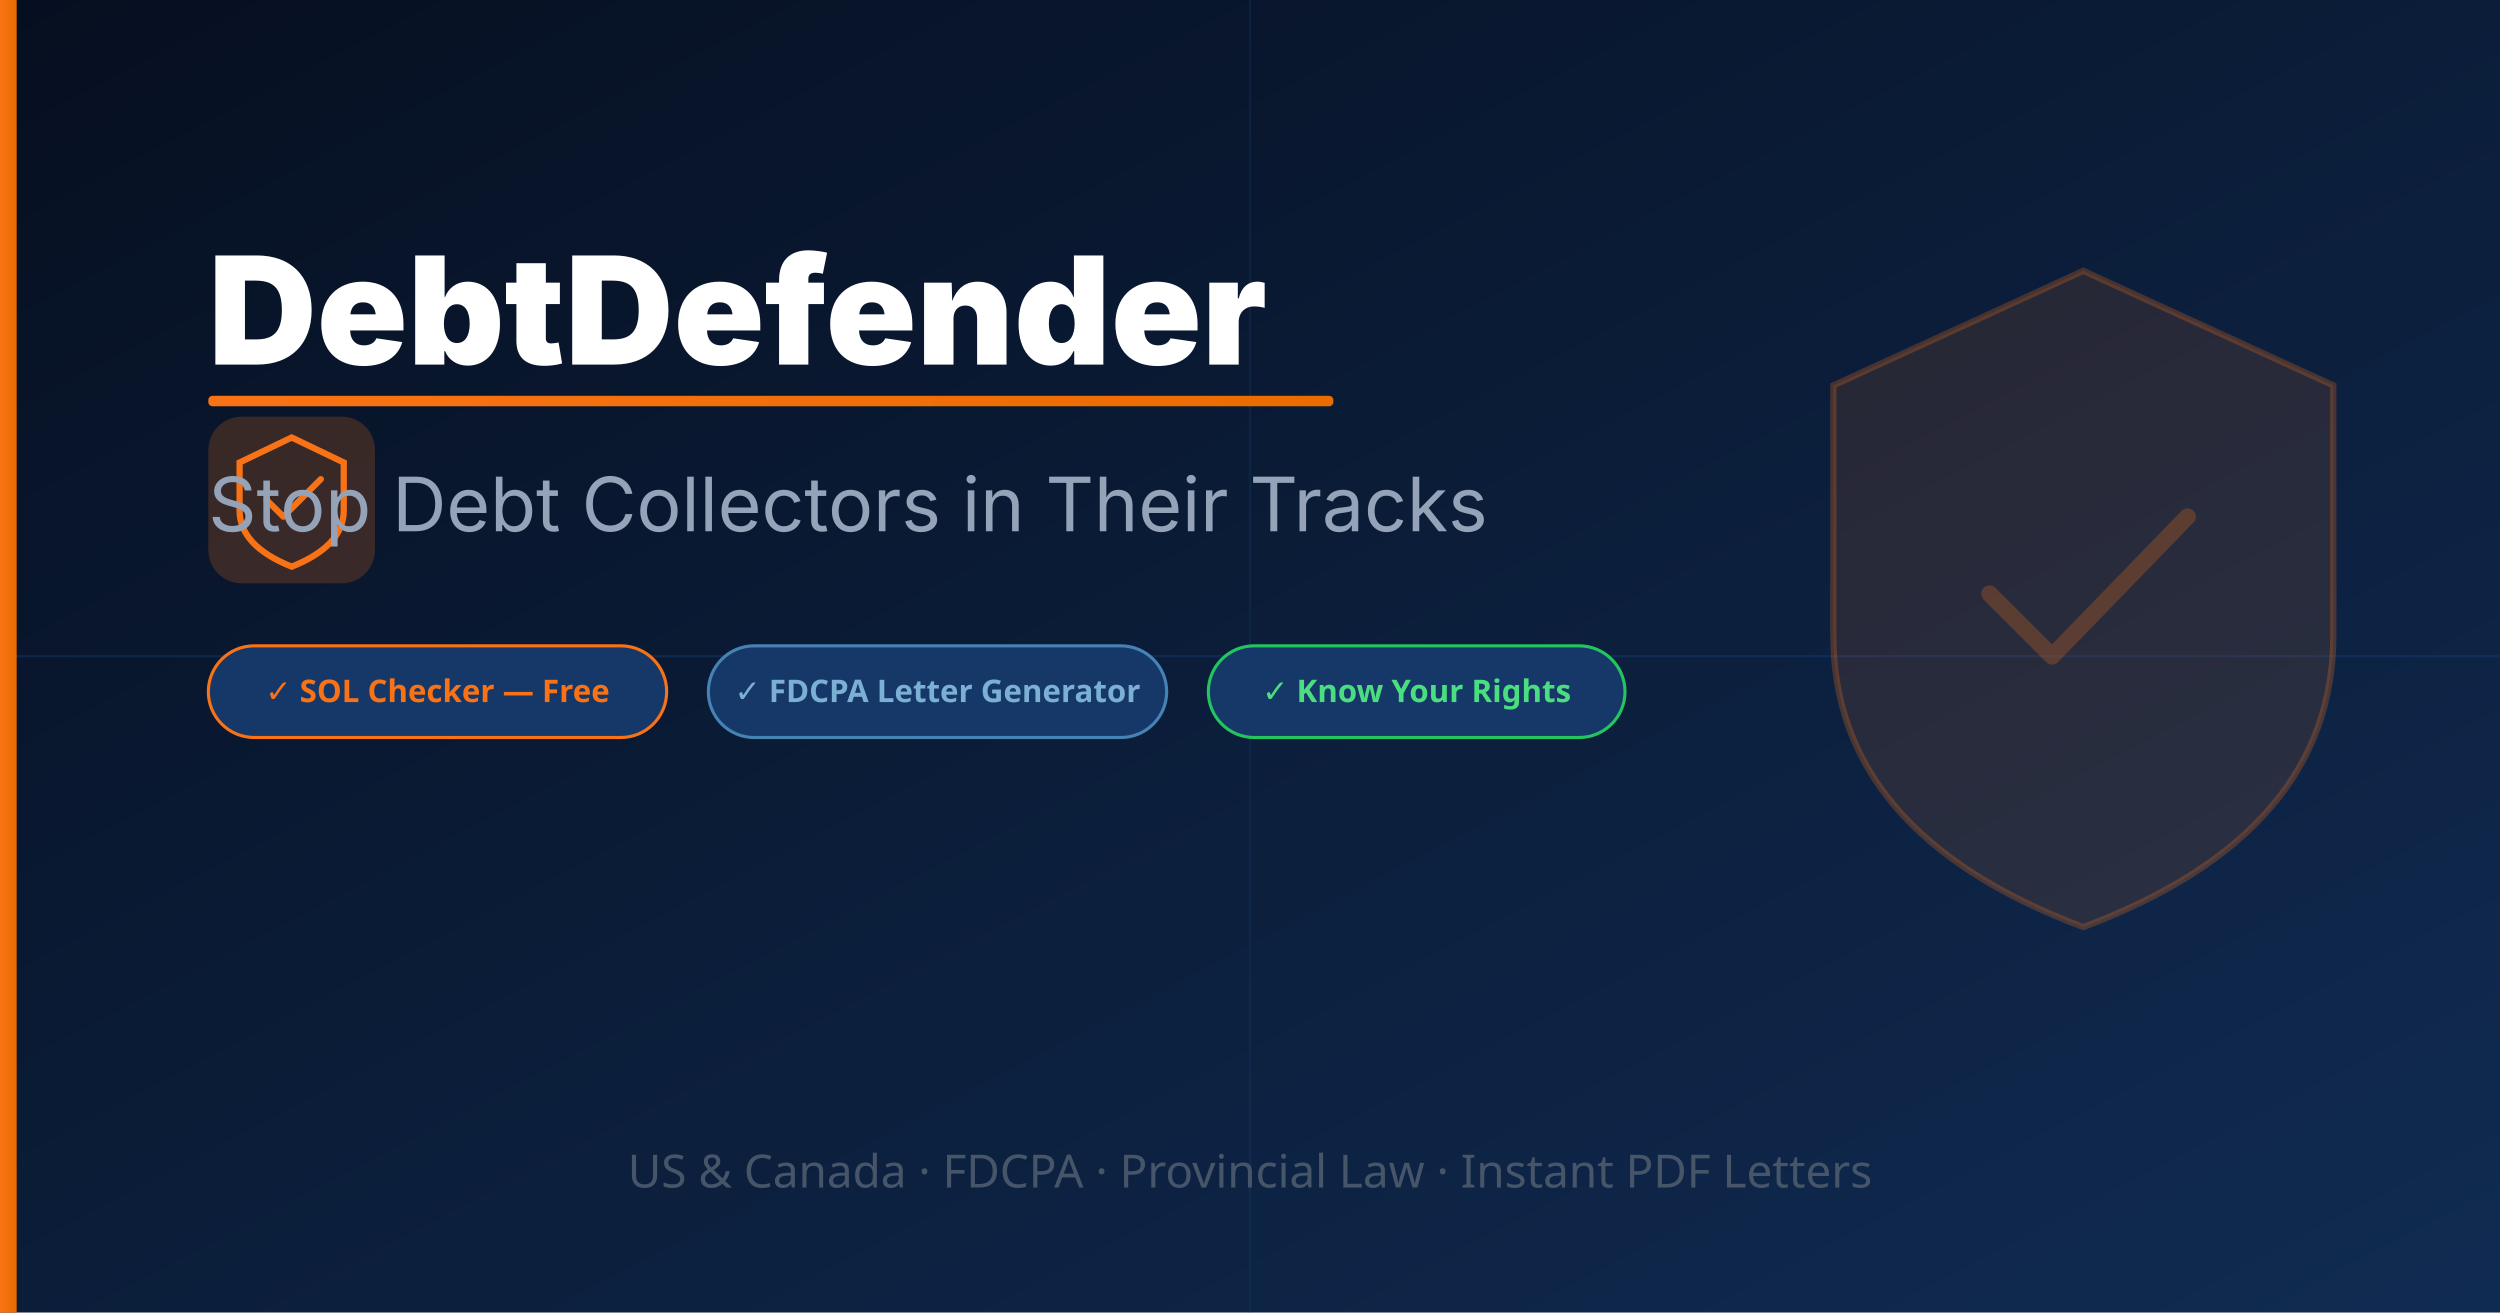
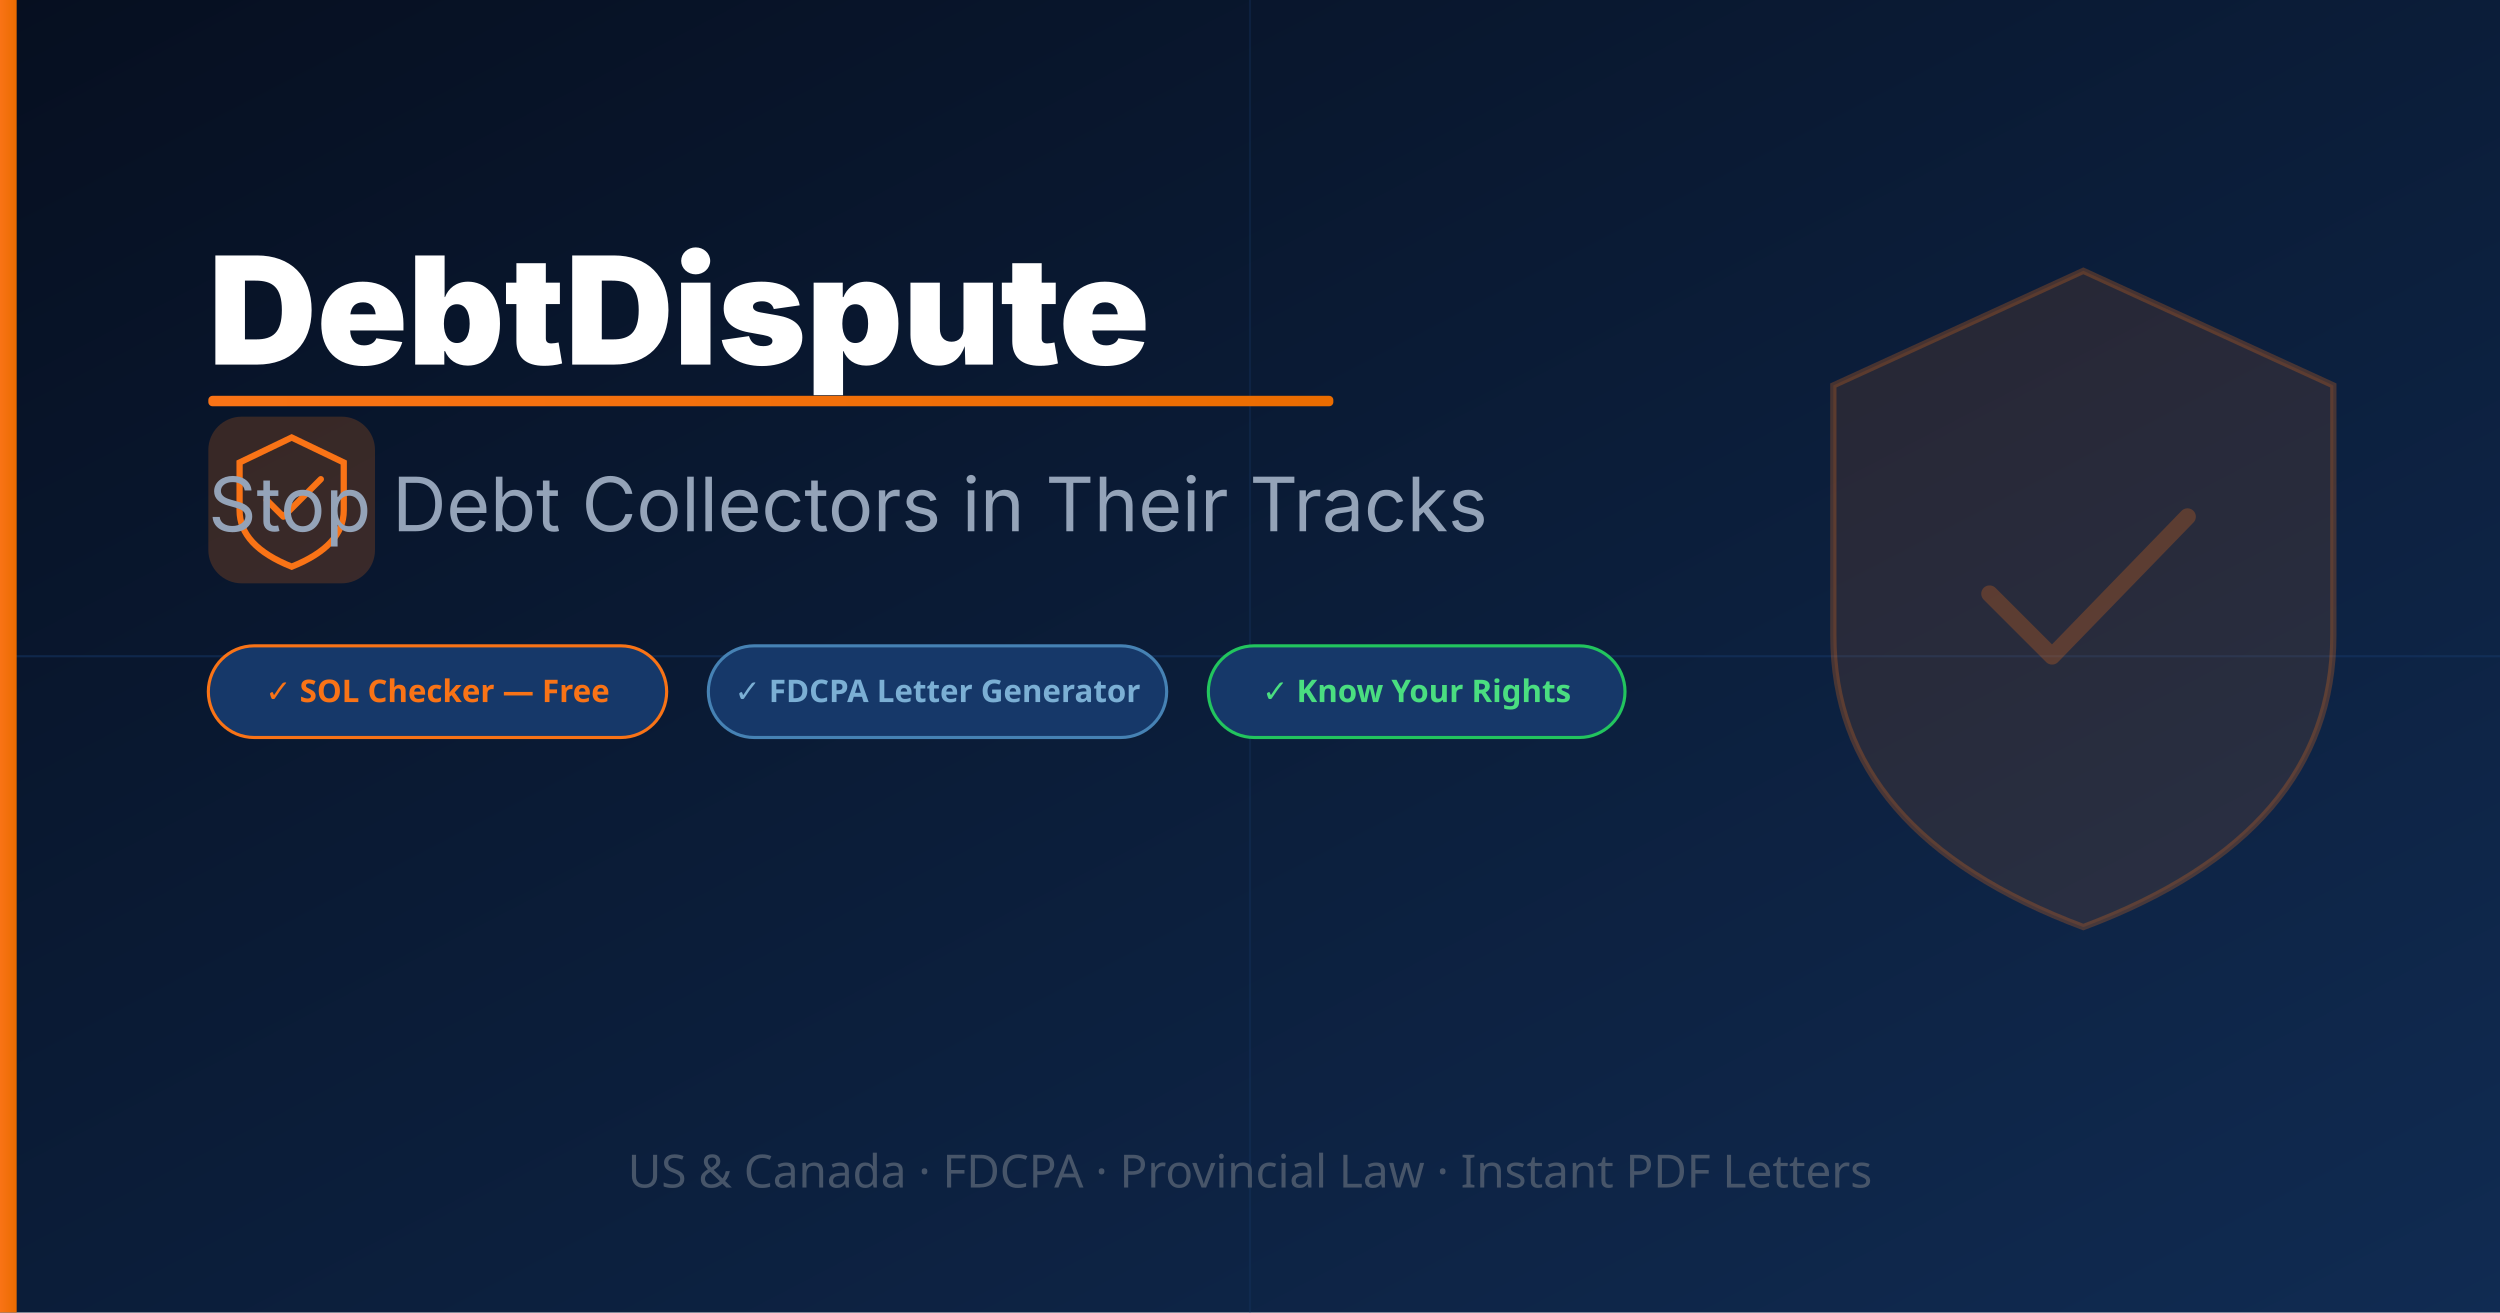
<svg xmlns="http://www.w3.org/2000/svg" width="1200" height="630" viewBox="0 0 1200 630">
  <defs>
    <linearGradient id="bg" x1="0%" y1="0%" x2="100%" y2="100%">
      <stop offset="0%" style="stop-color:#060f20" />
      <stop offset="100%" style="stop-color:#102b52" />
    </linearGradient>
    <linearGradient id="accent" x1="0%" y1="0%" x2="100%" y2="0%">
      <stop offset="0%" style="stop-color:#f97316" />
      <stop offset="100%" style="stop-color:#ea6c00" />
    </linearGradient>
  </defs>
  <rect width="1200" height="630" fill="url(#bg)" />
  <line x1="0" y1="315" x2="1200" y2="315" stroke="#163869" stroke-width="1" opacity="0.5" />
  <line x1="600" y1="0" x2="600" y2="630" stroke="#163869" stroke-width="1" opacity="0.3" />
  <rect x="0" y="0" width="8" height="630" fill="url(#accent)" />
  <g transform="translate(100, 200)">
    <rect x="0" y="0" width="80" height="80" rx="16" fill="#f97316" opacity="0.2" />
    <path d="M40 10 L65 22 L65 45 Q65 62 40 72 Q15 62 15 45 L15 22 Z" fill="none" stroke="#f97316" stroke-width="3" />
    <path d="M28 40 L36 48 L54 30" stroke="#f97316" stroke-width="3" stroke-linecap="round" stroke-linejoin="round" fill="none" />
  </g>
-   <text x="100" y="175" font-family="system-ui, -apple-system, sans-serif" font-size="72" font-weight="900" fill="white">DebtDefender</text>
+   <text x="100" y="175" font-family="system-ui, -apple-system, sans-serif" font-size="72" font-weight="900" fill="white">DebtDispute</text>
  <rect x="100" y="190" width="540" height="5" rx="2" fill="url(#accent)" />
  <text x="100" y="255" font-family="system-ui, -apple-system, sans-serif" font-size="36" font-weight="400" fill="#94a3b8">Stop Debt Collectors in Their Tracks</text>
  <g transform="translate(100, 310)">
    <rect x="0" y="0" width="220" height="44" rx="22" fill="#163869" stroke="#f97316" stroke-width="1.5" />
    <text x="110" y="27" text-anchor="middle" font-family="system-ui, sans-serif" font-size="15" font-weight="600" fill="#f97316">✓ SOL Checker — Free</text>
    <rect x="240" y="0" width="220" height="44" rx="22" fill="#163869" stroke="#4682b4" stroke-width="1.5" />
    <text x="350" y="27" text-anchor="middle" font-family="system-ui, sans-serif" font-size="15" font-weight="600" fill="#7bafd4">✓ FDCPA Letter Generator</text>
    <rect x="480" y="0" width="200" height="44" rx="22" fill="#163869" stroke="#22c55e" stroke-width="1.5" />
    <text x="580" y="27" text-anchor="middle" font-family="system-ui, sans-serif" font-size="15" font-weight="600" fill="#4ade80">✓ Know Your Rights</text>
  </g>
  <g transform="translate(880, 130)" opacity="0.12">
    <path d="M120 0 L240 55 L240 175 Q240 270 120 315 Q0 270 0 175 L0 55 Z" fill="#f97316" />
  </g>
  <g transform="translate(880, 130)" opacity="0.25">
    <path d="M120 0 L240 55 L240 175 Q240 270 120 315 Q0 270 0 175 L0 55 Z" fill="none" stroke="#f97316" stroke-width="3" />
    <path d="M75 155 L105 185 L170 118" stroke="#f97316" stroke-width="8" stroke-linecap="round" stroke-linejoin="round" fill="none" />
  </g>
  <text x="600" y="570" text-anchor="middle" font-family="system-ui, sans-serif" font-size="22" fill="#475569">
    US &amp; Canada · FDCPA · Provincial Law · Instant PDF Letters
  </text>
</svg>
